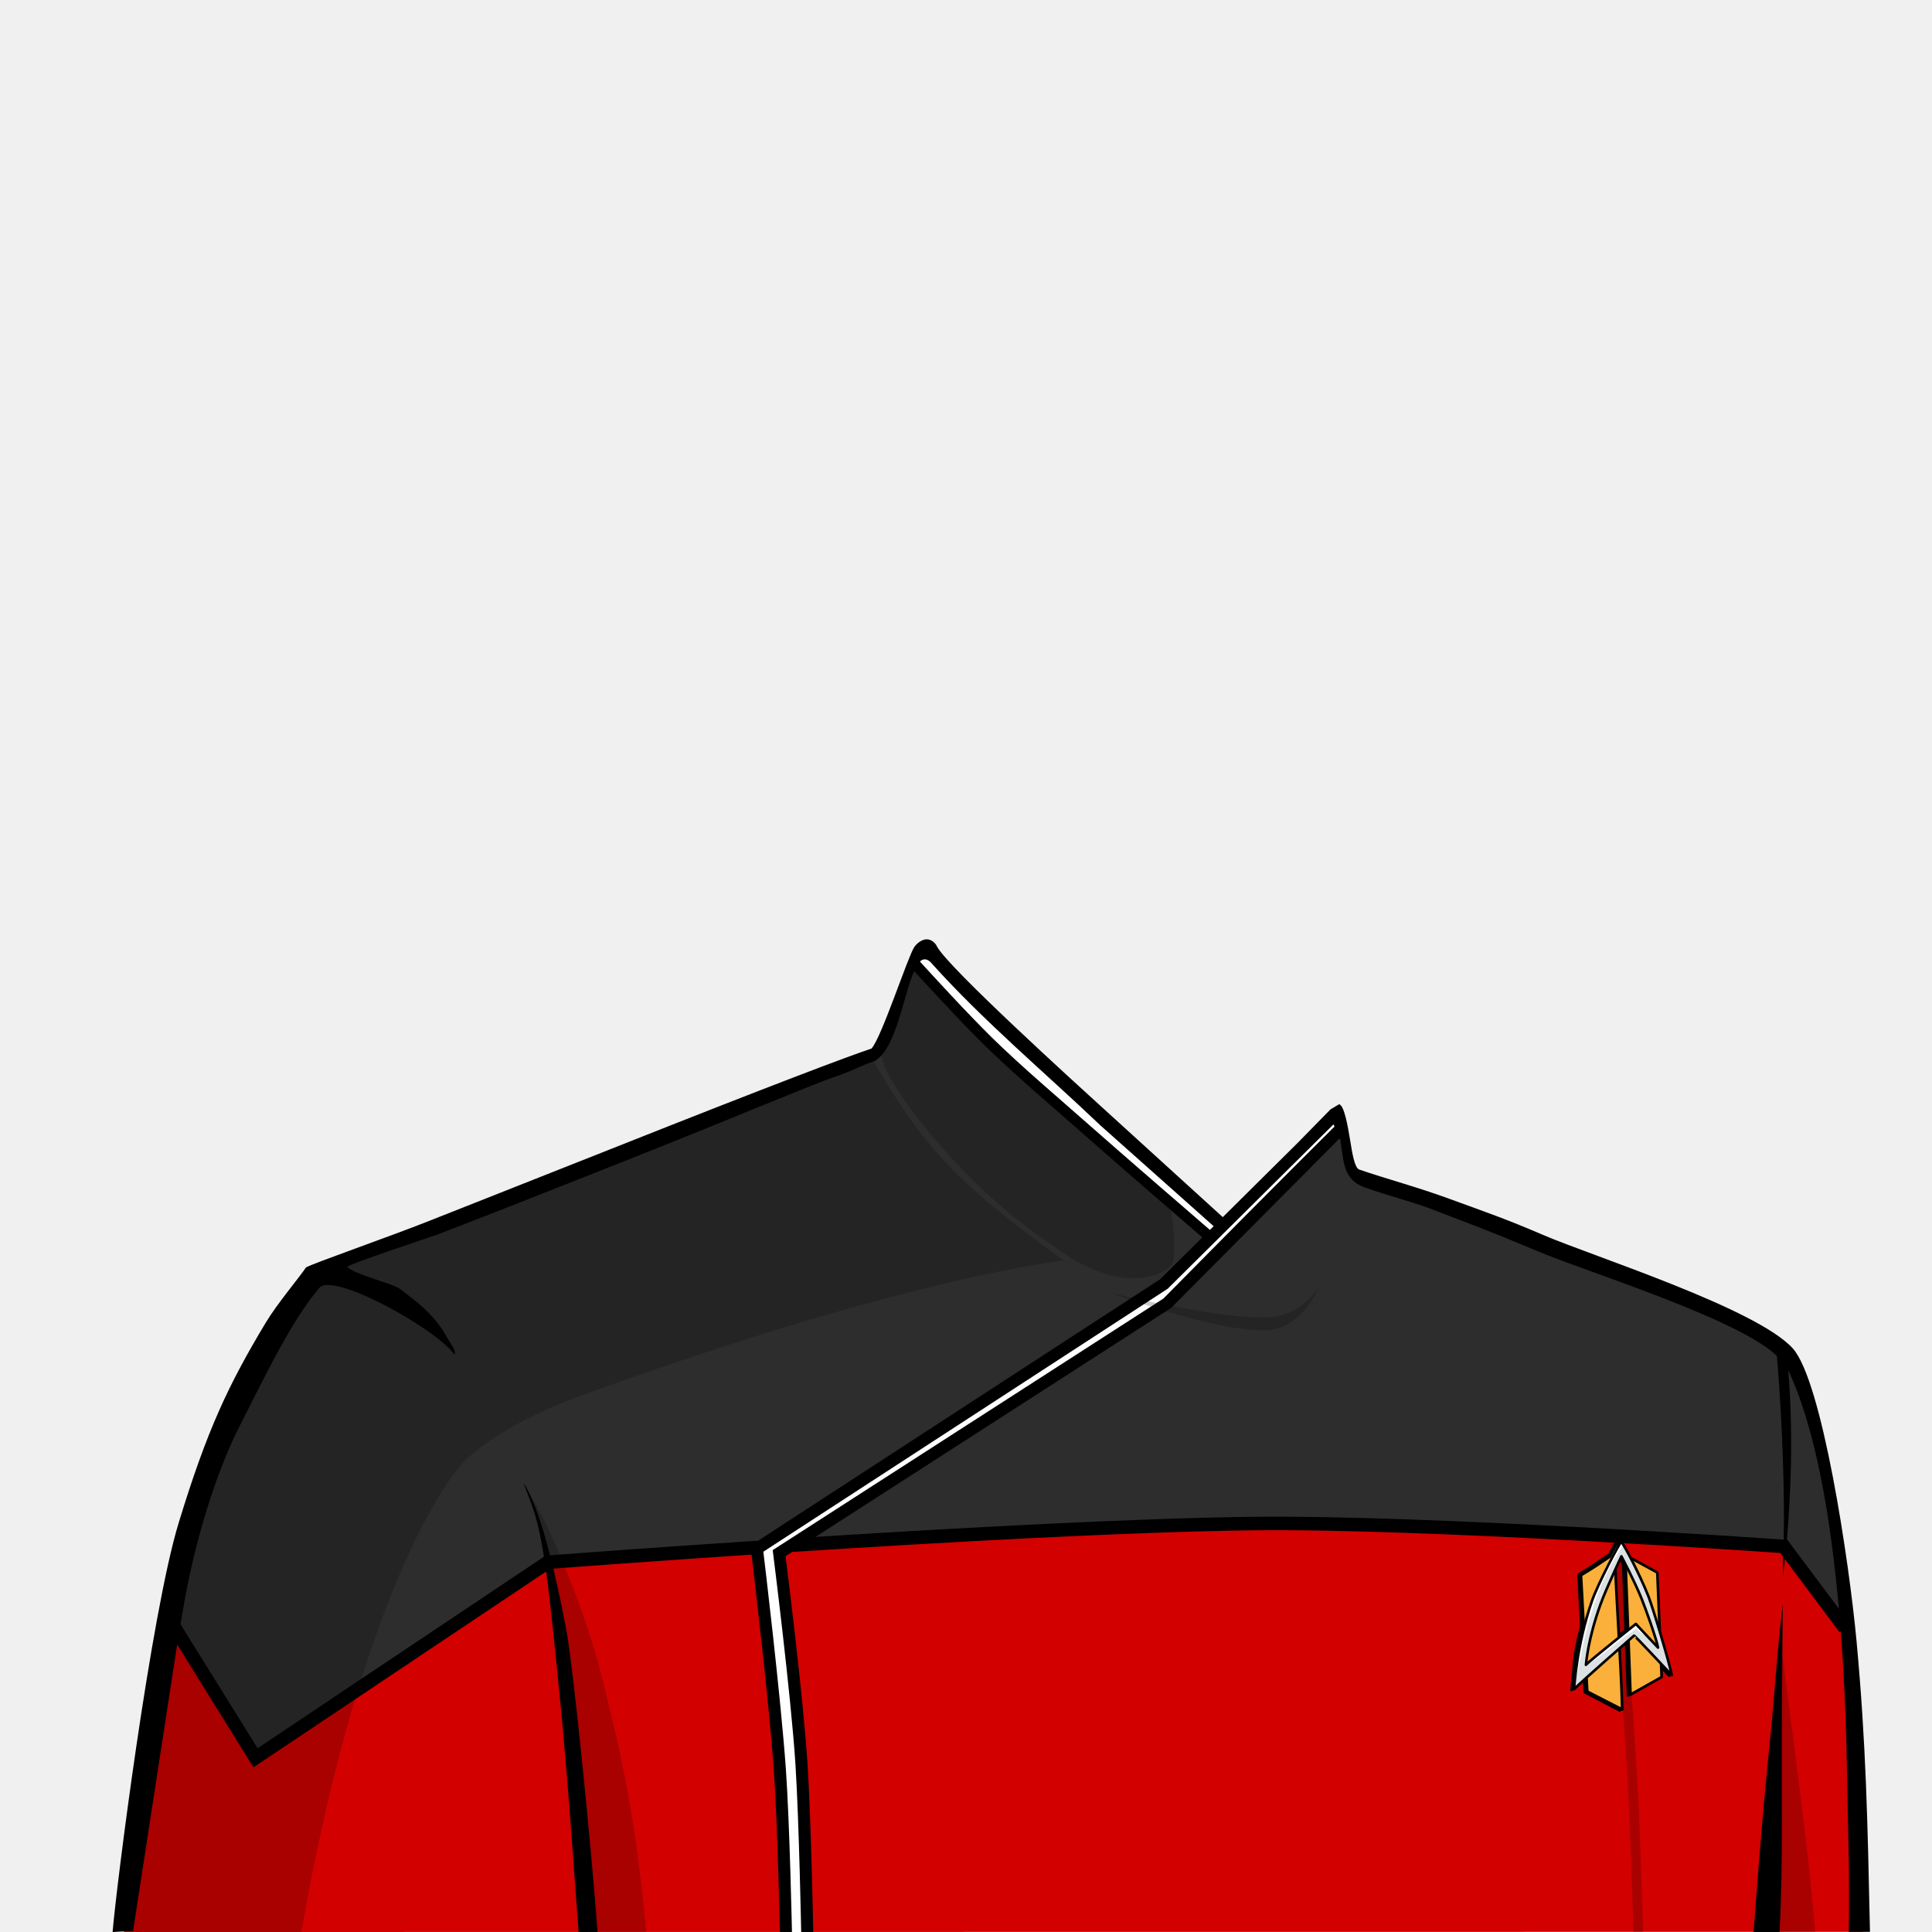
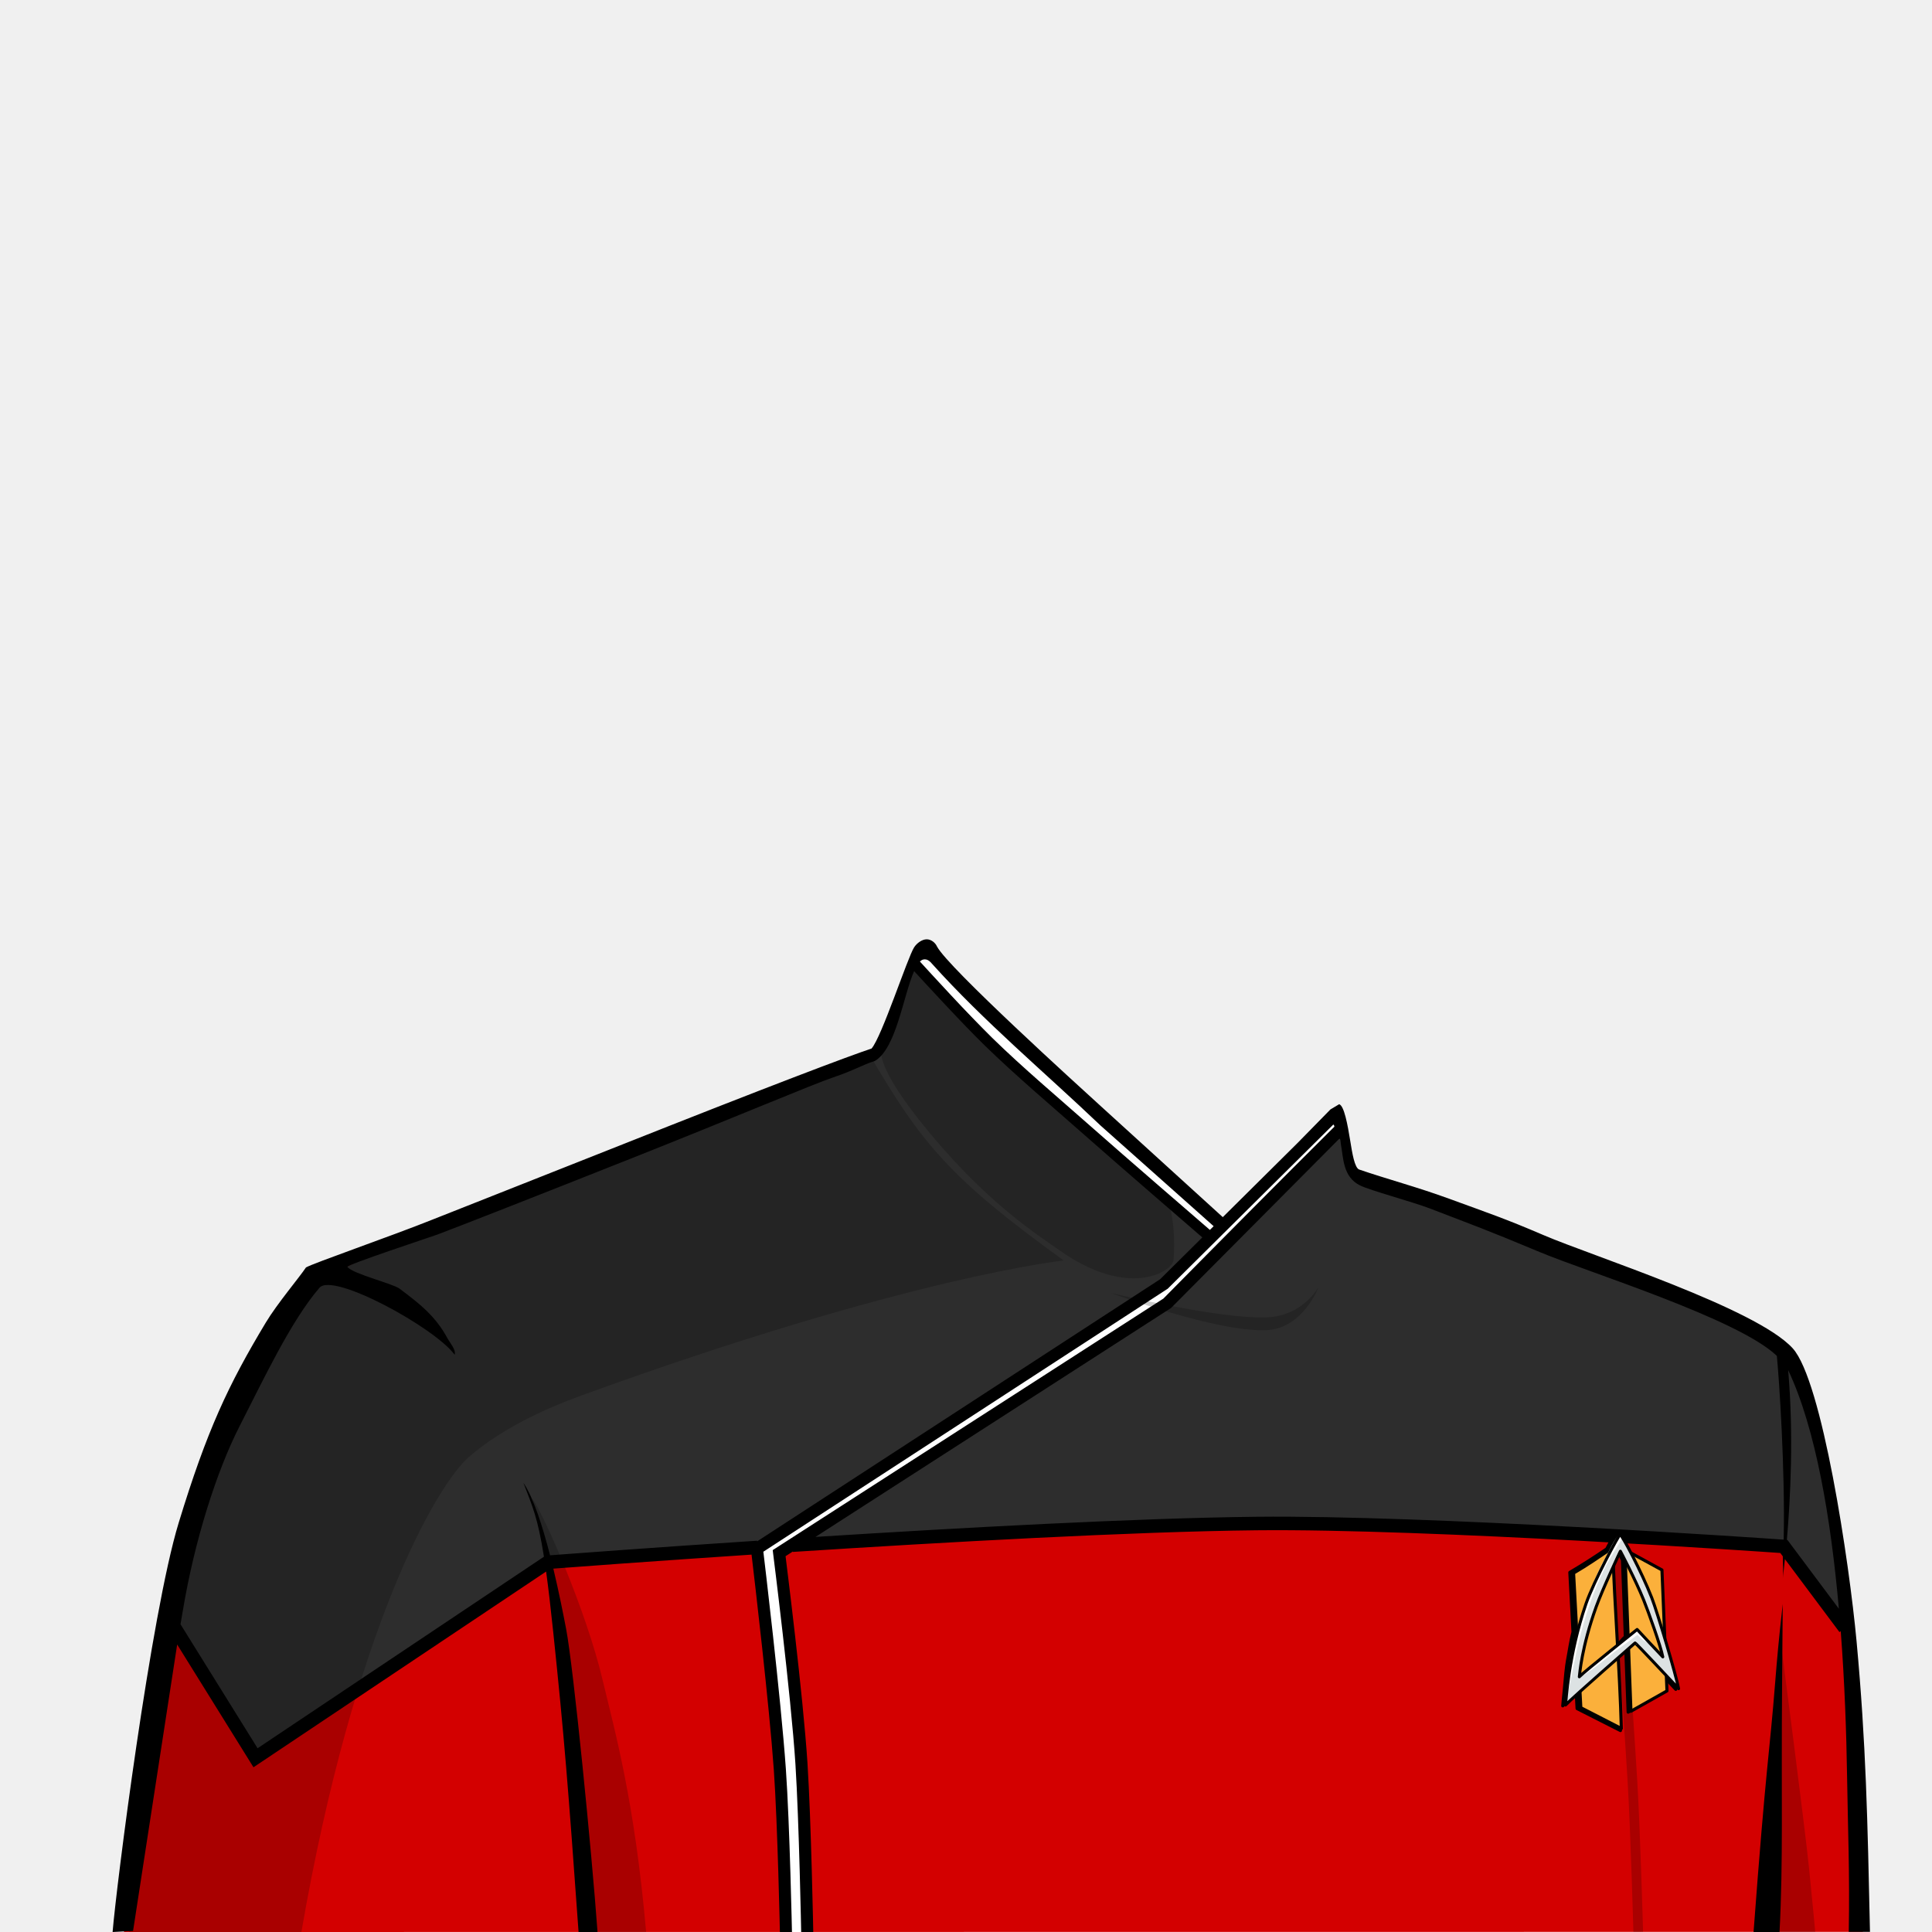
<svg xmlns="http://www.w3.org/2000/svg" version="1.1" id="svg171226" width="400" height="400" viewBox="0 0 400 400" xml:space="preserve">
  <defs id="defs171230">
                
            
                
            </defs>
  <g id="g171234" style="display:inline">
    <path id="path171962" style="fill:#d30000;fill-opacity:1;fill-rule:nonzero;stroke:none;stroke-width:1.333" d="m 191.41,197.287 c -4.828,3.956 -5.199,9.616 -10.205,20.617 l -45.736,16.898 -40.713,17.391 -11.703,4.525 -9.455,4.2 -7.969,4.083 c -11.835,12.451 -17.973,30.122 -23.748,45.73 l -7.463,22.855 0.963,1.041 L 25.664,400 l 360.025,-0.033 -1.01,-30.861 -3.708,-47.499 c -0.509,-6.7 -2.707,-16.606 -5.835,-31.646 -2.789,-9.065 -4.292,-11.158 -12.445,-16.039 -8.155,-4.881 -35.884,-14.403 -46.307,-18.889 -9.844,-4.237 -26.948,-9.275 -37.172,-13.618 l -2.969,-11.021 c -3.07,2.454 -8.55,8.344 -13.895,13.541 -1.276,1.241 -8.592,10.237 -10.331,10.062 -10.873,-1.412 -20.037,-20.641 -29.074,-27.278 -9.039,-6.637 -25.379,-24.158 -25.379,-24.158 -1.276,-1.461 -5.225,-4.078 -6.155,-5.274 z" />
    <path id="path171958" style="display:inline;fill:#2d2d2d;fill-opacity:1;fill-rule:nonzero;stroke:none;stroke-width:1.333" d="m 181.205,217.905 -45.736,16.899 -40.712,17.39 -11.704,4.526 -11.151,5.476 -8.657,5.221 c -11.835,12.451 -15.589,27.709 -21.363,43.317 l -7.462,22.855 18.22,29.719 c 0,0 37.466,-25.672 61.169,-40.342 13.634,-1.414 11.568,-1.831 146.945,-7.918 l 106.839,4.147 3.093,1.369 11.391,15.73 c -1.213,-12.568 -3.811,-31.292 -6.939,-46.331 -2.789,-9.065 -4.292,-11.158 -12.445,-16.039 -8.155,-4.881 -35.885,-14.402 -46.308,-18.888 -9.844,-4.237 -25.221,-7.035 -35.444,-11.378 l -4.553,-13.115 c -3.444,2.363 -5.071,4.366 -8.204,7.457 -2.087,2.078 -5.291,5.37 -7.71,7.951 -1.792,1.913 -6.744,6.913 -8.164,8.332 0,0 -21.423,-19.716 -29.859,-27.756 -9.039,-6.637 -26.936,-25.711 -26.936,-25.711 -1.799,-1.962 -3.606,-4.145 -5.432,-3.066 -3.33,1.781 -3.872,9.155 -8.877,20.157 z" />
    <path d="m 179.812,217.966 c -14.598,5.149 -31.25,13.415 -46.618,18.658 l -38.085,15.154 -12.055,4.942 -11.702,5.001 -6.341,4.132 -6.747,10.666 -18.387,37.684 C 33.496,340.011 28.912,364.861 26.484,391.986 L 26.678,400 H 62.401 c 10.895,-62.957 27.966,-92.522 34.705,-98.368 6.739,-5.845 15.612,-9.926 23.284,-12.716 67.723,-24.627 99.842,-27.943 99.842,-27.943 -23.419,-16.924 -29.445,-24.111 -40.42,-43.008 z" style="display:inline;opacity:0.2;fill:#000000;fill-opacity:1;fill-rule:nonzero;stroke:none;stroke-width:1.333" id="path172176" />
    <path d="M 110.187,310.189 C 114.186,325.504 119.945,371.037 122.56,400 h 11.214 c -2.401,-27.297 -6.51,-41.672 -9.01,-52.187 -3.416,-14.373 -11.948,-33.786 -14.577,-37.624 z" style="display:inline;opacity:0.2;fill:#000000;fill-opacity:1;fill-rule:nonzero;stroke:none;stroke-width:1.333" id="path172192" />
    <path style="opacity:0.2;fill:#000000;fill-opacity:1;stroke:none;stroke-width:0.912px;stroke-linecap:butt;stroke-linejoin:miter;stroke-opacity:1" d="m 368.847,341.209 c 0,0 4.774,36.558 5.687,45.511 0.913,8.952 1.288,13.28 1.288,13.28 H 366.379 Z" id="path2" />
    <path d="m 192.73,234.864 c -12.106,-14.486 -10.191,-17.609 -10.191,-17.609 l 4.914,-13.519 3.38,-5.907 3.718,2.294 c 5.128,10.345 15.635,17.752 23.979,25.976 7.411,7.304 13.843,10.799 20.62,17.719 4.515,4.61 4.027,14.7 3.812,17.077 -0.216,2.377 -9.3,8.028 -23.449,-1.928 -4.76,-3.349 -14.589,-9.514 -26.781,-24.103 z" style="opacity:0.2;fill:#000000;fill-opacity:1;fill-rule:nonzero;stroke:none;stroke-width:1.333" id="path172060" />
    <path style="fill:none;stroke:#ffffff;stroke-width:3;stroke-linecap:butt;stroke-linejoin:miter;stroke-opacity:1;stroke-dasharray:none" d="m 276.891,231.971 -36.135,36.418 -81.764,52.998 5.385,48.888 0.142,30.183" id="path8" />
    <path style="fill:none;stroke:#ffffff;stroke-width:3;stroke-linecap:butt;stroke-linejoin:miter;stroke-opacity:1;stroke-dasharray:none" d="m 190.735,197.962 25.79,26.074 34.576,30.467" id="path7" />
    <path id="path1" style="baseline-shift:baseline;display:inline;overflow:visible;opacity:1;vector-effect:none;fill:#000000;fill-opacity:1;enable-background:accumulate;stop-color:#000000;stop-opacity:1" d="m 191.857,194.475 c -0.934,0 -2.011,0.761 -2.588,1.645 -1.358,2.08 -6.706,18.573 -8.826,20.969 -4.6,1.521 -20.348,7.444 -53.848,20.756 -18.508,7.355 -32.431,12.805 -37.217,14.723 -8.372,3.355 -24.53,8.959 -26.029,9.844 -1.361,2.054 -5.951,7.475 -8.318,11.412 -7.746,12.881 -12.175,22.252 -18.045,41.484 C 31.21,334.234 24.036,390.946 23.314,400 l 4.236,-0.215 9.131,-59.305 15.799,25.416 60.588,-40.523 c 0.452,3.288 0.933,7.368 1.479,12.578 2.287,21.851 3.07,31.815 5.24,62.049 h 3.924 c -1.179,-16.45 -5.001,-54.93 -6.5,-62.738 -0.545,-2.837 -1.464,-7.54 -2.648,-12.494 3.418,-0.26 19.58,-1.478 41.039,-2.9 0.659,5.538 3.66,31.08 4.611,44.584 0.792,11.243 1.264,33.975 1.264,33.975 l 2.498,-0.051 c 0,0 -0.464,-22.691 -1.268,-34.1 -1.058,-15.019 -4.503,-43.685 -4.662,-45.008 l 83.727,-54.457 34.29,-33.999 c 0.112,0.111 0.203,0.268 0.208,0.457 -11.49,11.428 -23.793,23.823 -35.404,35.589 l -80.881,52.074 0.09,0.773 c 0,0 3.685,29.143 4.609,43.506 0.753,11.698 1.201,35.234 1.201,35.234 l 2.5,-0.09 c 0,0 -0.446,-23.513 -1.205,-35.305 -0.913,-14.191 -4.384,-41.537 -4.537,-42.859 l 1.514,-0.975 0.006,0.092 c 31.346,-2.02 70.382,-4.206 95.973,-4.479 35.66,-0.379 107.345,4.621 108.461,4.699 l 0.512,0.686 c 0.009,1.579 0.142,3.135 -0.01,4.611 0,0 0.193,-1.555 0.449,-4.025 l 11.295,15.111 0.262,-0.195 c 0.813,10.635 1.174,21.027 1.309,29.889 0.175,11.479 0.566,19.791 0.354,32.361 h 4.391 c -0.506,-23.287 -0.818,-38.923 -2.773,-60.104 -1.525,-16.52 -7.141,-54.014 -13.227,-60.711 -7.536,-8.299 -41.396,-19.062 -51.562,-23.424 -8.09,-3.471 -11.244,-4.498 -19.643,-7.57 -6.6,-2.414 -12.771,-4.036 -18.539,-6.014 -0.969,-0.332 -1.467,-3.505 -1.84,-5.816 -0.586,-3.63 -1.288,-7.373 -2.311,-7.713 -0.486,0.305 -1.094,0.669 -1.805,1.078 l -0.002,0.002 -6.793,6.934 -15.5,15.369 -24.998,-22.744 c -4.917,-4.474 -31.887,-28.928 -34.176,-33.299 -0.344,-0.771 -1.196,-1.48 -2.131,-1.48 z m -0.451,4.148 c 0.113,-0.005 0.228,0.005 0.342,0.029 0.459,0.096 0.866,0.453 1.262,0.934 10.815,12.01 23.137,22.289 34.85,33.445 l 23.412,20.838 -0.777,0.771 c -3.127,-2.698 -17.225,-14.869 -24.615,-21.396 -6.909,-6.102 -13.945,-12.022 -20.502,-18.4 -4.593,-4.468 -13.279,-13.968 -14.916,-15.764 0.276,-0.295 0.605,-0.442 0.945,-0.457 z m -2.145,2.439 c 1.658,1.814 9.908,10.813 14.58,15.357 6.633,6.452 13.697,12.394 20.58,18.473 7.316,6.461 21.137,18.396 24.506,21.303 l -8.734,8.658 -83.43,54.264 -0.008,-0.131 c -22.402,1.479 -39.61,2.774 -42.875,3.021 -1.54,-6.005 -3.437,-11.94 -5.506,-14.996 1.867,4.853 2.993,7.311 4.244,15.289 l -59.289,39.658 -15.959,-25.676 0.521,-3.027 c 2.378,-14.188 6.906,-28.612 11.77,-38.098 4.886,-9.53 10.555,-21.658 16.49,-28.547 2.81,-3.262 23.93,8.314 27.982,13.877 0.307,-1.035 -0.956,-2.431 -1.471,-3.379 -2.468,-4.544 -5.555,-7.034 -9.961,-10.32 -1.38,-1.029 -9.732,-3.072 -10.768,-4.484 -0.307,-0.42 17.538,-6.297 18.586,-6.689 4.259,-1.597 19.211,-7.454 40.406,-15.863 21.195,-8.409 37.413,-15.296 41.605,-16.701 4.294,-1.439 6.115,-2.63 8.58,-3.381 4.473,-2.588 5.877,-13.488 8.148,-18.607 z m 87.949,34.773 c 0.354,-0.356 0.34,0.702 0.412,1.09 0.525,2.819 0.39,6.699 3.912,8.482 2.08,1.053 10.844,3.385 14.533,4.805 9.022,3.471 11.666,4.385 22.697,9.004 9.991,4.184 41.098,13.806 49.113,21.504 0.505,5.215 1.711,23.391 1.42,37.797 l -0.018,0.248 c -3.598,-0.251 -73.867,-5.11 -109.176,-4.734 -24.408,0.26 -60.81,2.243 -91.268,4.172 l 73.615,-47.395 z m 93.009,47.83 c 5.745,12.141 8.853,30.859 10.5,49.406 l -10.654,-14.252 -0.115,-0.008 0.012,-0.115 c 0.71,-8.232 1.426,-21.628 0.258,-35.031 z m -1.123,48.42 c -0.824,7.33 -1.201,11.636 -1.557,16.152 -1.186,15.038 -1.889,16.9 -4.482,51.762 h 5.375 c 0.782,-14.898 0.329,-27.038 0.529,-51.498 0.065,-7.907 0.135,-16.416 0.135,-16.416 z" />
    <path style="display:inline;fill:#000000;fill-opacity:0.2;stroke:none;stroke-width:1px;stroke-linecap:butt;stroke-linejoin:miter;stroke-opacity:1" d="m 230.003,267.693 c 0,0 22.278,5.418 32.194,5.061 7.626,-0.275 10.819,-6.339 10.819,-6.339 0,0 -3.199,8.674 -10.864,8.981 -10.468,0.419 -32.15,-7.703 -32.15,-7.703 z" id="path1-6" />
    <path style="baseline-shift:baseline;display:inline;overflow:visible;opacity:1;vector-effect:none;fill:#000000;fill-opacity:0.2;enable-background:accumulate;stop-color:#000000;stop-opacity:1" d="m 335.566,319.355 -1.994,0.166 c 0,0 2.423,32.848 3.407,49.275 0.621,10.367 1.201,31.23 1.201,31.23 l 2,-0.055 c 0,0 -0.579,-20.842 -1.205,-31.295 -0.987,-16.488 -3.409,-49.322 -3.409,-49.322 z" id="path9" />
-     <g id="g15">
-       <path id="path10" style="fill:#000000;fill-opacity:1;stroke:#000000;stroke-width:0.554;stroke-linecap:butt;stroke-linejoin:round;stroke-dasharray:none;stroke-opacity:1" d="m 335.129,319.02 c -0.352,0.022 -1.059,1.158 -1.883,2.789 -2.151,1.471 -4.135,2.85 -6.423,4.202 l 0.568,10.656 c -0.44,1.679 -0.824,3.373 -1.154,5.075 -0.2,1.027 -0.423,3.413 -0.576,5.247 -0.161,1.436 -0.231,2.415 -0.268,2.781 -0.005,0.047 -0.008,0.084 -0.012,0.111 0.33,-0.353 1.309,-1.264 2.584,-2.424 l 0.156,2.912 7.239,3.759 c -0.112,-4.277 -0.322,-8.54 -0.555,-12.801 0.715,-0.635 1.352,-1.201 1.853,-1.646 l 0.424,11.326 6.444,-3.676 -0.111,-2.724 c 1.08,1.147 1.952,2.071 2.189,2.319 -0.229,-1.304 -1.35,-5.407 -2.474,-9.257 -2.3e-4,-9.3e-4 2.3e-4,-0.001 0,-0.002 l -0.502,-12.22 -5.302,-2.928 c -0.664,-1.307 -1.26,-2.374 -1.676,-2.973 0.019,-0.029 0.029,-0.043 0.029,-0.043 l -0.103,-0.061 c -0.192,-0.264 -0.34,-0.414 -0.43,-0.421 -10e-4,-3.1e-4 -0.003,1.1e-4 -0.004,0 -0.001,-5e-5 -0.002,2e-5 -0.004,0 -0.004,-6e-5 -0.008,-2.6e-4 -0.012,0 z m 0.039,3.092 c 0.086,0.118 0.236,0.371 0.434,0.729 0.107,0.193 0.333,0.735 0.465,0.984 l 0.512,13.69 c -0.548,0.444 -1.199,0.973 -1.896,1.541 -0.266,-4.751 -0.547,-9.5 -0.74,-14.261 0.62,-1.377 1.109,-2.43 1.226,-2.683 z" />
+     <g id="g15" transform="matrix(1.157339,0,0,1.157339,-53.02781,-51.75371)">
+       <path id="path10" style="fill:#000000;fill-opacity:1;stroke:#000000;stroke-width:0.554;stroke-linecap:butt;stroke-linejoin:round;stroke-dasharray:none;stroke-opacity:1" d="m 335.129,319.02 c -0.352,0.022 -1.059,1.158 -1.883,2.789 -2.151,1.471 -4.308,2.85 -6.595,4.202 l 0.568,10.656 c -0.44,1.679 -0.651,3.373 -0.982,5.075 -0.2,1.027 -0.423,3.413 -0.576,5.247 -0.161,1.436 -0.231,2.415 -0.268,2.781 -0.005,0.047 -0.008,0.084 -0.012,0.111 0.33,-0.353 1.137,-1.264 2.411,-2.424 l 0.156,2.912 7.757,3.932 c -0.112,-4.277 -0.322,-8.713 -0.555,-12.974 0.715,-0.635 1.006,-1.201 1.508,-1.646 l 0.424,11.326 6.444,-3.676 -0.111,-2.724 c 1.08,1.147 1.952,2.071 2.189,2.319 -0.229,-1.304 -1.35,-5.407 -2.474,-9.257 -2.3e-4,-9.3e-4 2.3e-4,-0.001 0,-0.002 l -0.502,-12.22 -5.302,-2.928 c -0.664,-1.307 -1.26,-2.374 -1.676,-2.973 0.019,-0.029 0.029,-0.043 0.029,-0.043 l -0.103,-0.061 c -0.192,-0.264 -0.34,-0.414 -0.43,-0.421 -10e-4,-3.1e-4 -0.003,1.1e-4 -0.004,0 -0.001,-5e-5 -0.002,2e-5 -0.004,0 -0.004,-6e-5 -0.008,-2.6e-4 -0.012,0 z m 0.039,3.092 c 0.086,0.118 0.236,0.371 0.434,0.729 0.107,0.193 0.333,0.735 0.465,0.984 l 0.512,13.69 c -0.548,0.444 -0.853,0.973 -1.551,1.541 -0.266,-4.751 -0.547,-9.5 -0.74,-14.261 0.62,-1.377 0.763,-2.43 0.881,-2.683 z" />
      <path id="path4" style="fill:#fbb03b;fill-opacity:1;stroke:#000000;stroke-width:0.551;stroke-linecap:butt;stroke-linejoin:round;stroke-dasharray:none;stroke-opacity:1" d="m 336.49,321.948 1.094,28.896 6.444,-3.635 -0.899,-21.637 z m -2.169,-0.361 c -2.377,1.601 -4.509,3.088 -6.999,4.543 l 1.024,18.976 0.275,5.107 7.241,3.718 c -0.288,-10.81 -1.205,-21.539 -1.54,-32.343 z" />
      <path id="path878_1_" style="fill:#dce2e3;fill-opacity:1;stroke:none;stroke-width:0.535;stroke-linejoin:round;stroke-opacity:1" d="m 335.645,319.219 c -0.943,-0.037 -4.628,8.421 -6.013,12.457 -3.164,9.223 -3.651,17.346 -3.752,18.055 1.286,-1.359 12.437,-11.097 12.437,-11.097 0,0 7.044,7.402 7.79,8.175 -0.417,-2.345 -3.788,-13.854 -4.756,-16.342 -1.838,-4.721 -5.105,-11.225 -5.706,-11.248 z m -0.049,2.982 c 0.17,9.2e-4 2.854,5.119 4.364,8.855 0.796,1.969 2.993,8.145 3.334,10 -0.614,-0.612 -4.53,-4.597 -4.53,-4.597 0,0 -9.354,7.193 -10.416,8.269 0.084,-0.561 0.482,-5.252 3.102,-12.551 1.146,-3.194 3.797,-9.979 4.146,-9.977 z" />
      <path id="path8-6" style="fill:#ffffff;stroke-width:0.327" d="m 338.72,336.325 c 0,0 -2.186,1.719 -3.251,2.551 -1.554,1.214 -3.074,2.237 -4.478,3.439 -1.087,0.931 -2.798,2.442 -2.798,2.442 l 0.261,0.069 c 0,0 1.904,-1.235 3.027,-2.092 1.49,-1.137 2.844,-2.304 4.331,-3.382 1.954,-1.417 2.914,-2.167 2.914,-2.167 0,0 0.686,0.612 0.995,0.894 0.309,0.282 1.514,0.909 1.514,0.909 0,0 -0.682,-0.878 -1.027,-1.194 -0.618,-0.565 -1.517,-1.491 -1.487,-1.47 z m -3.206,-17.025 c 0,0 -2.177,3.384 -3.104,5.219 -1.153,2.28 -2.149,4.64 -2.976,7.052 -1.131,3.302 -2.027,6.688 -2.699,10.112 -0.346,1.76 -0.763,7.551 -0.763,7.551 0,0 1.196,-5.716 1.525,-7.395 0.667,-3.394 1.554,-6.75 2.675,-10.021 0.816,-2.382 1.8,-4.714 2.939,-6.966 0.885,-1.75 3.069,-5.156 3.069,-5.156 z" />
      <path id="path7-0" style="fill:none;fill-opacity:1;stroke:#000000;stroke-width:0.535;stroke-linejoin:round;stroke-opacity:1" d="m 335.645,319.219 c -0.181,-0.018 -4.721,8.376 -6.106,12.411 -3.164,9.223 -3.558,17.392 -3.658,18.101 1.286,-1.359 12.437,-11.097 12.437,-11.097 0.074,-0.092 7.044,7.402 7.79,8.175 -0.417,-2.345 -3.83,-13.762 -4.799,-16.25 -1.838,-4.721 -5.372,-11.312 -5.664,-11.34 z m 0.049,2.998 c 0,0 2.662,5.011 4.171,8.748 0.796,1.969 3.074,8.302 3.415,10.157 -0.614,-0.612 -4.59,-4.905 -4.59,-4.905 0,0 -9.282,7.39 -10.344,8.466 0.084,-0.561 0.392,-5.207 3.012,-12.505 1.146,-3.194 4.336,-9.96 4.336,-9.96 z" />
    </g>
  </g>
</svg>
